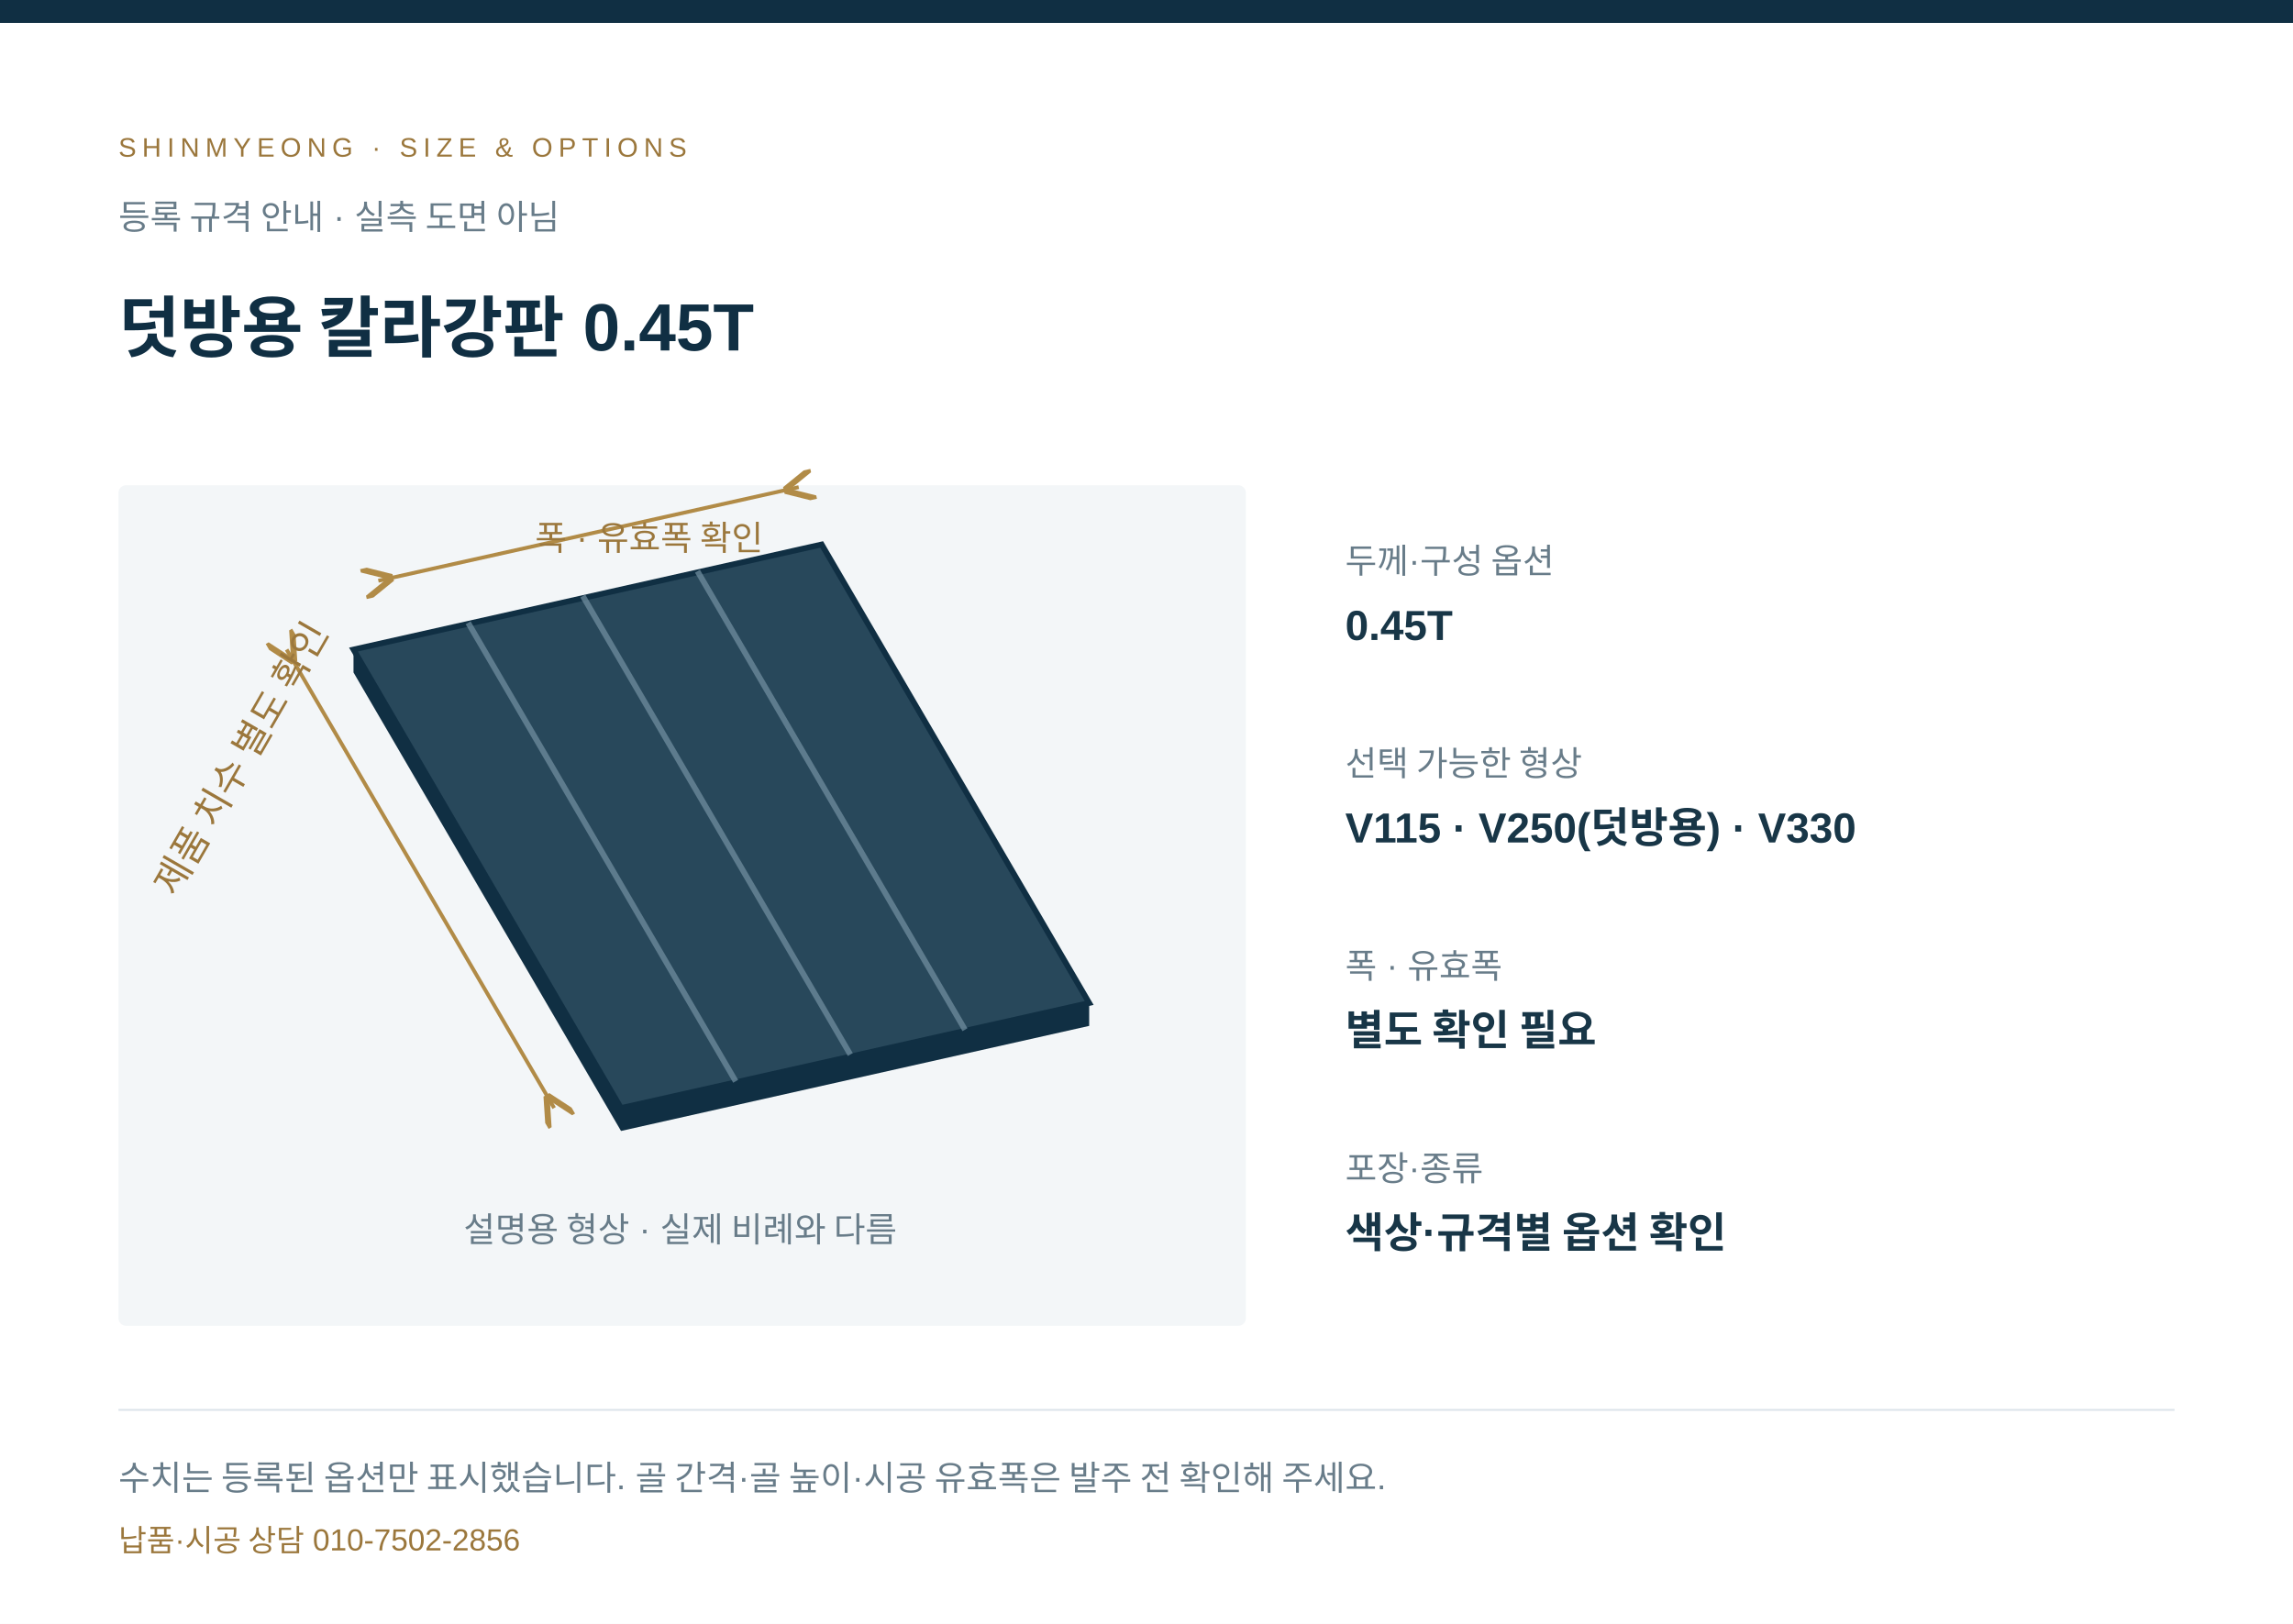
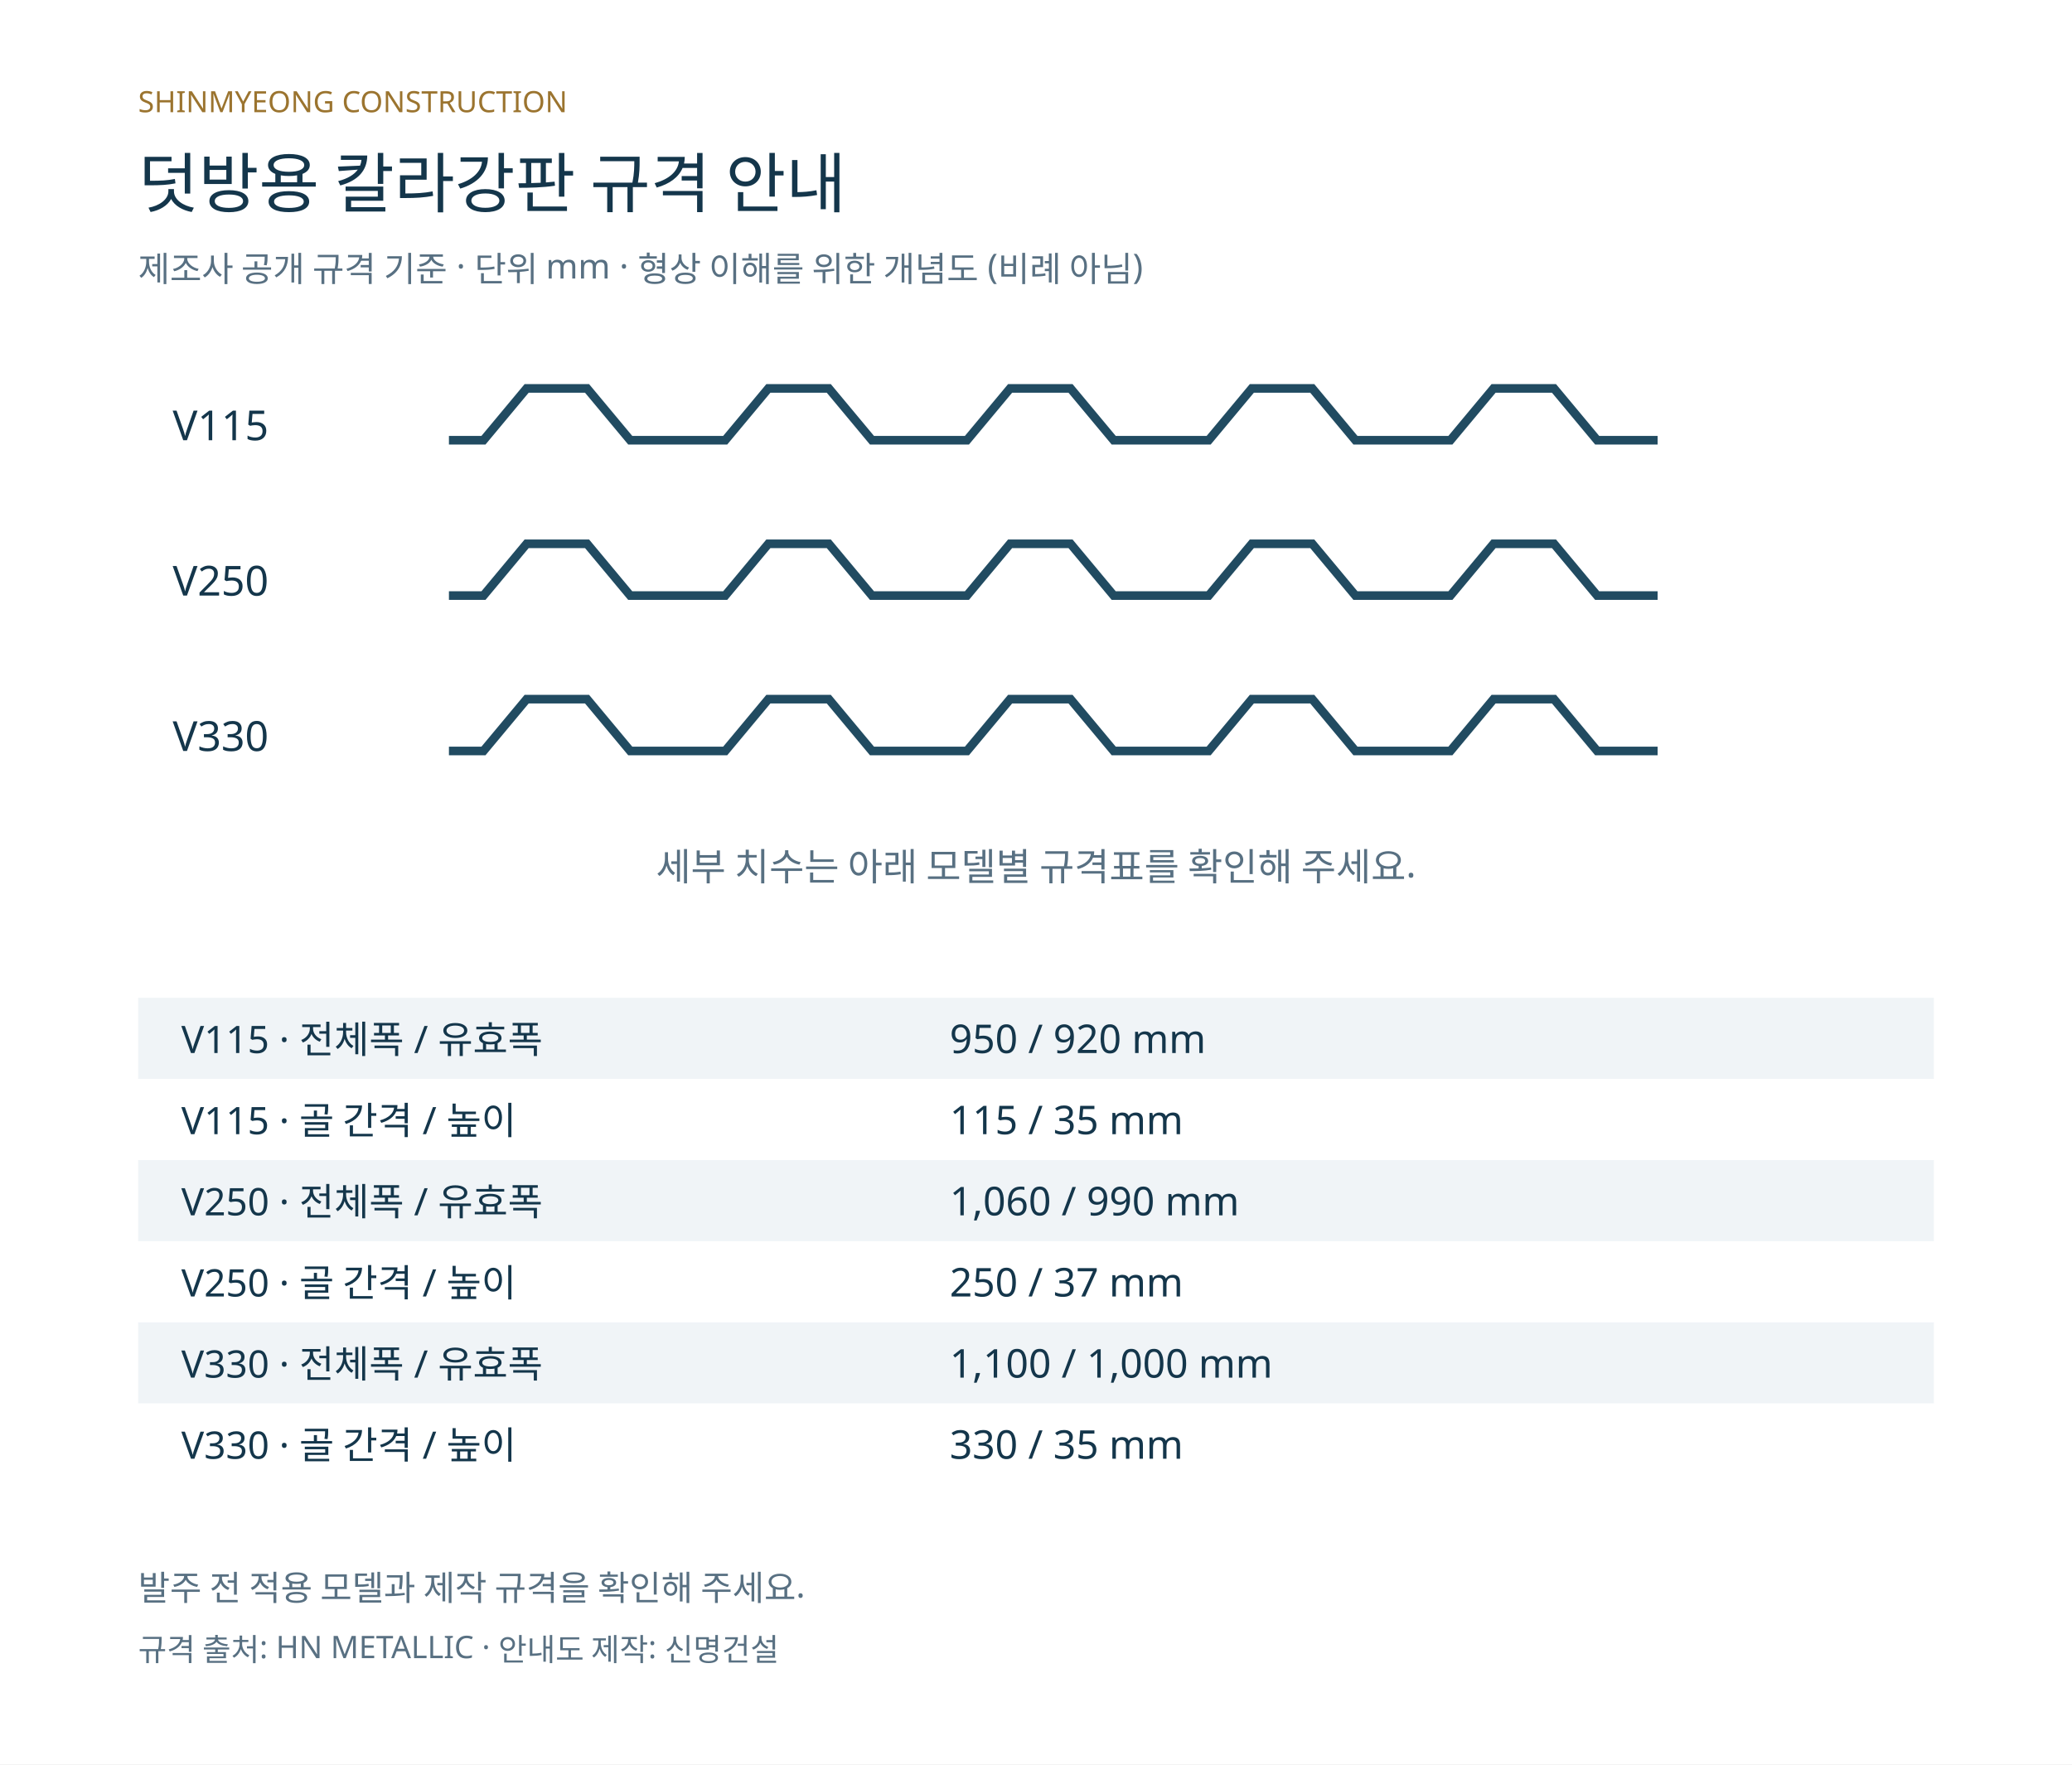
- <svg xmlns="http://www.w3.org/2000/svg" width="1200" height="850" viewBox="0 0 1200 850" role="img" aria-labelledby="title desc">
+ <svg xmlns="http://www.w3.org/2000/svg" width="1200" height="1022" viewBox="0 0 1200 1022" role="img" aria-labelledby="title desc">
  <defs>
-     <marker id="arrow" markerWidth="8" markerHeight="8" refX="4" refY="4" orient="auto-start-reverse">
-       <path d="M8 0 0 4 8 8" fill="none" stroke="#b18b47" stroke-width="1.6" />
+     <marker id="arrow" viewBox="0 0 10 10" refX="5" refY="5" markerWidth="7" markerHeight="7" orient="auto-start-reverse">
+       <path d="M0 0L10 5L0 10Z" fill="#ae8439" />
    </marker>
-     <style>text{font-family:'Malgun Gothic','Noto Sans KR',Arial,sans-serif}.name{font-size:35px;font-weight:700;fill:#102f43}.label{font-size:18px;fill:#687c89}.value{font-size:22px;font-weight:700;fill:#183647}.note{font-size:18px;fill:#687c89}</style>
  </defs>
-   <rect width="1200" height="850" fill="#fff" />
-   <rect x="0" y="0" width="1200" height="12" fill="#102f43" />
-   <text x="62" y="82" font-size="14" fill="#9b773c" letter-spacing="3">SHINMYEONG · SIZE &amp; OPTIONS</text>
-   <text x="62" y="184" class="name">덧방용 칼라강판 0.45T</text>
-   <text x="62" y="120" font-size="18" fill="#687c89">등록 규격 안내 · 실측 도면 아님</text>
-   <rect x="62" y="254" width="590" height="440" rx="4" fill="#f3f6f8" />
-   <path d="M185 340 430 285 570 525 325 580Z" fill="#28485b" stroke="#102f43" stroke-width="3" />
-   <path d="m185 340 140 240 245-55v12l-245 55-140-240z" fill="#102f43" />
-   <g stroke="#7391a2" stroke-width="3" opacity=".7">
-     <path d="m245 326 140 240" />
-     <path d="m305 312 140 240" />
-     <path d="m365 299 140 240" />
+   <rect width="1200" height="1022" fill="#fff" />
+   <g font-family="Malgun Gothic, sans-serif">
+     <text x="80" y="65" font-size="17" fill="#9b742f" text-anchor="start">SHINMYEONG CONSTRUCTION</text>
+     <text x="80" y="120" font-size="38" fill="#14364b" text-anchor="start">덧방용 칼라강판 규격 안내</text>
+     <text x="80" y="163" font-size="20" fill="#587082" text-anchor="start">제조사 공개 규격 기준 · 단위 mm · 형상 이해를 위한 개념도 (비례 아님)</text>
+     <text x="100" y="255" font-size="24" fill="#14364b" text-anchor="start">V115</text>
+     <path d="M260 255 L280 255 L305 225 H340 L365 255 H400 L420 255 L445 225 H480 L505 255 H540 L560 255 L585 225 H620 L645 255 H680 L700 255 L725 225 H760 L785 255 H820 L840 255 L865 225 H900 L925 255 H960" fill="none" stroke="#214b61" stroke-width="5" />
+     <text x="100" y="345" font-size="24" fill="#14364b" text-anchor="start">V250</text>
+     <path d="M260 345 L280 345 L305 315 H340 L365 345 H400 L420 345 L445 315 H480 L505 345 H540 L560 345 L585 315 H620 L645 345 H680 L700 345 L725 315 H760 L785 345 H820 L840 345 L865 315 H900 L925 345 H960" fill="none" stroke="#214b61" stroke-width="5" />
+     <text x="100" y="435" font-size="24" fill="#14364b" text-anchor="start">V330</text>
+     <path d="M260 435 L280 435 L305 405 H340 L365 435 H400 L420 435 L445 405 H480 L505 435 H540 L560 435 L585 405 H620 L645 435 H680 L700 435 L725 405 H760 L785 435 H820 L840 435 L865 405 H900 L925 435 H960" fill="none" stroke="#214b61" stroke-width="5" />
+     <text x="600" y="510" font-size="22" fill="#587082" text-anchor="middle">세부 치수는 아래 모델별 규격표를 확인해 주세요.</text>
+     <rect x="80" y="578" width="1040" height="47" fill="#f0f4f7" />
+     <text x="105" y="610" font-size="22" fill="#14364b" text-anchor="start">V115 · 전체폭 / 유효폭</text>
+     <text x="550" y="610" font-size="23" fill="#14364b" text-anchor="start">950 / 920 mm</text>
+     <rect x="80" y="625" width="1040" height="47" fill="#fff" />
+     <text x="105" y="657" font-size="22" fill="#14364b" text-anchor="start">V115 · 골 간격 / 높이</text>
+     <text x="550" y="657" font-size="23" fill="#14364b" text-anchor="start">115 / 35 mm</text>
+     <rect x="80" y="672" width="1040" height="47" fill="#f0f4f7" />
+     <text x="105" y="704" font-size="22" fill="#14364b" text-anchor="start">V250 · 전체폭 / 유효폭</text>
+     <text x="550" y="704" font-size="23" fill="#14364b" text-anchor="start">1,060 / 990 mm</text>
+     <rect x="80" y="719" width="1040" height="47" fill="#fff" />
+     <text x="105" y="751" font-size="22" fill="#14364b" text-anchor="start">V250 · 골 간격 / 높이</text>
+     <text x="550" y="751" font-size="23" fill="#14364b" text-anchor="start">250 / 37 mm</text>
+     <rect x="80" y="766" width="1040" height="47" fill="#f0f4f7" />
+     <text x="105" y="798" font-size="22" fill="#14364b" text-anchor="start">V330 · 전체폭 / 유효폭</text>
+     <text x="550" y="798" font-size="23" fill="#14364b" text-anchor="start">1,100 / 1,000 mm</text>
+     <rect x="80" y="813" width="1040" height="47" fill="#fff" />
+     <text x="105" y="845" font-size="22" fill="#14364b" text-anchor="start">V330 · 골 간격 / 높이</text>
+     <text x="550" y="845" font-size="23" fill="#14364b" text-anchor="start">330 / 35 mm</text>
+     <text x="80" y="927" font-size="20" fill="#587082" text-anchor="start">발주 전 적용 모델과 제작 규격을 확인해 주세요.</text>
+     <text x="80" y="962" font-size="18" fill="#587082" text-anchor="start">규격 출처: HN METALLIC · 안내도 제작: 신명건설</text>
  </g>
-   <line x1="150" y1="340" x2="290" y2="580" stroke="#b18b47" stroke-width="2" marker-start="url(#arrow)" marker-end="url(#arrow)" />
-   <text x="92" y="470" transform="rotate(-60 92 470)" font-size="20" fill="#9b773c">제품 치수 별도 확인</text>
-   <line x1="198" y1="304" x2="418" y2="255" stroke="#b18b47" stroke-width="2" marker-start="url(#arrow)" marker-end="url(#arrow)" />
-   <text x="280" y="288" font-size="18" fill="#9b773c">폭 · 유효폭 확인</text>
-   <text x="356" y="650" text-anchor="middle" class="note">설명용 형상 · 실제 비례와 다름</text>
-   <text x="704" y="300" class="label">두께·구성 옵션</text>
-   <text x="704" y="335" class="value">0.45T</text>
-   <text x="704" y="406" class="label">선택 가능한 형상</text>
-   <text x="704" y="441" class="value">V115 · V250(덧방용) · V330</text>
-   <text x="704" y="512" class="label">폭 · 유효폭</text>
-   <text x="704" y="547" class="value">별도 확인 필요</text>
-   <text x="704" y="618" class="label">포장·종류</text>
-   <text x="704" y="653" class="value">색상·규격별 옵션 확인</text>
-   <line x1="62" y1="738" x2="1138" y2="738" stroke="#dce4ea" />
-   <text x="62" y="780" class="note">수치는 등록된 옵션만 표시했습니다. 골 간격·골 높이·시공 유효폭은 발주 전 확인해 주세요.</text>
-   <text x="62" y="812" font-size="16" fill="#9b773c">납품·시공 상담 010-7502-2856</text>
</svg>
